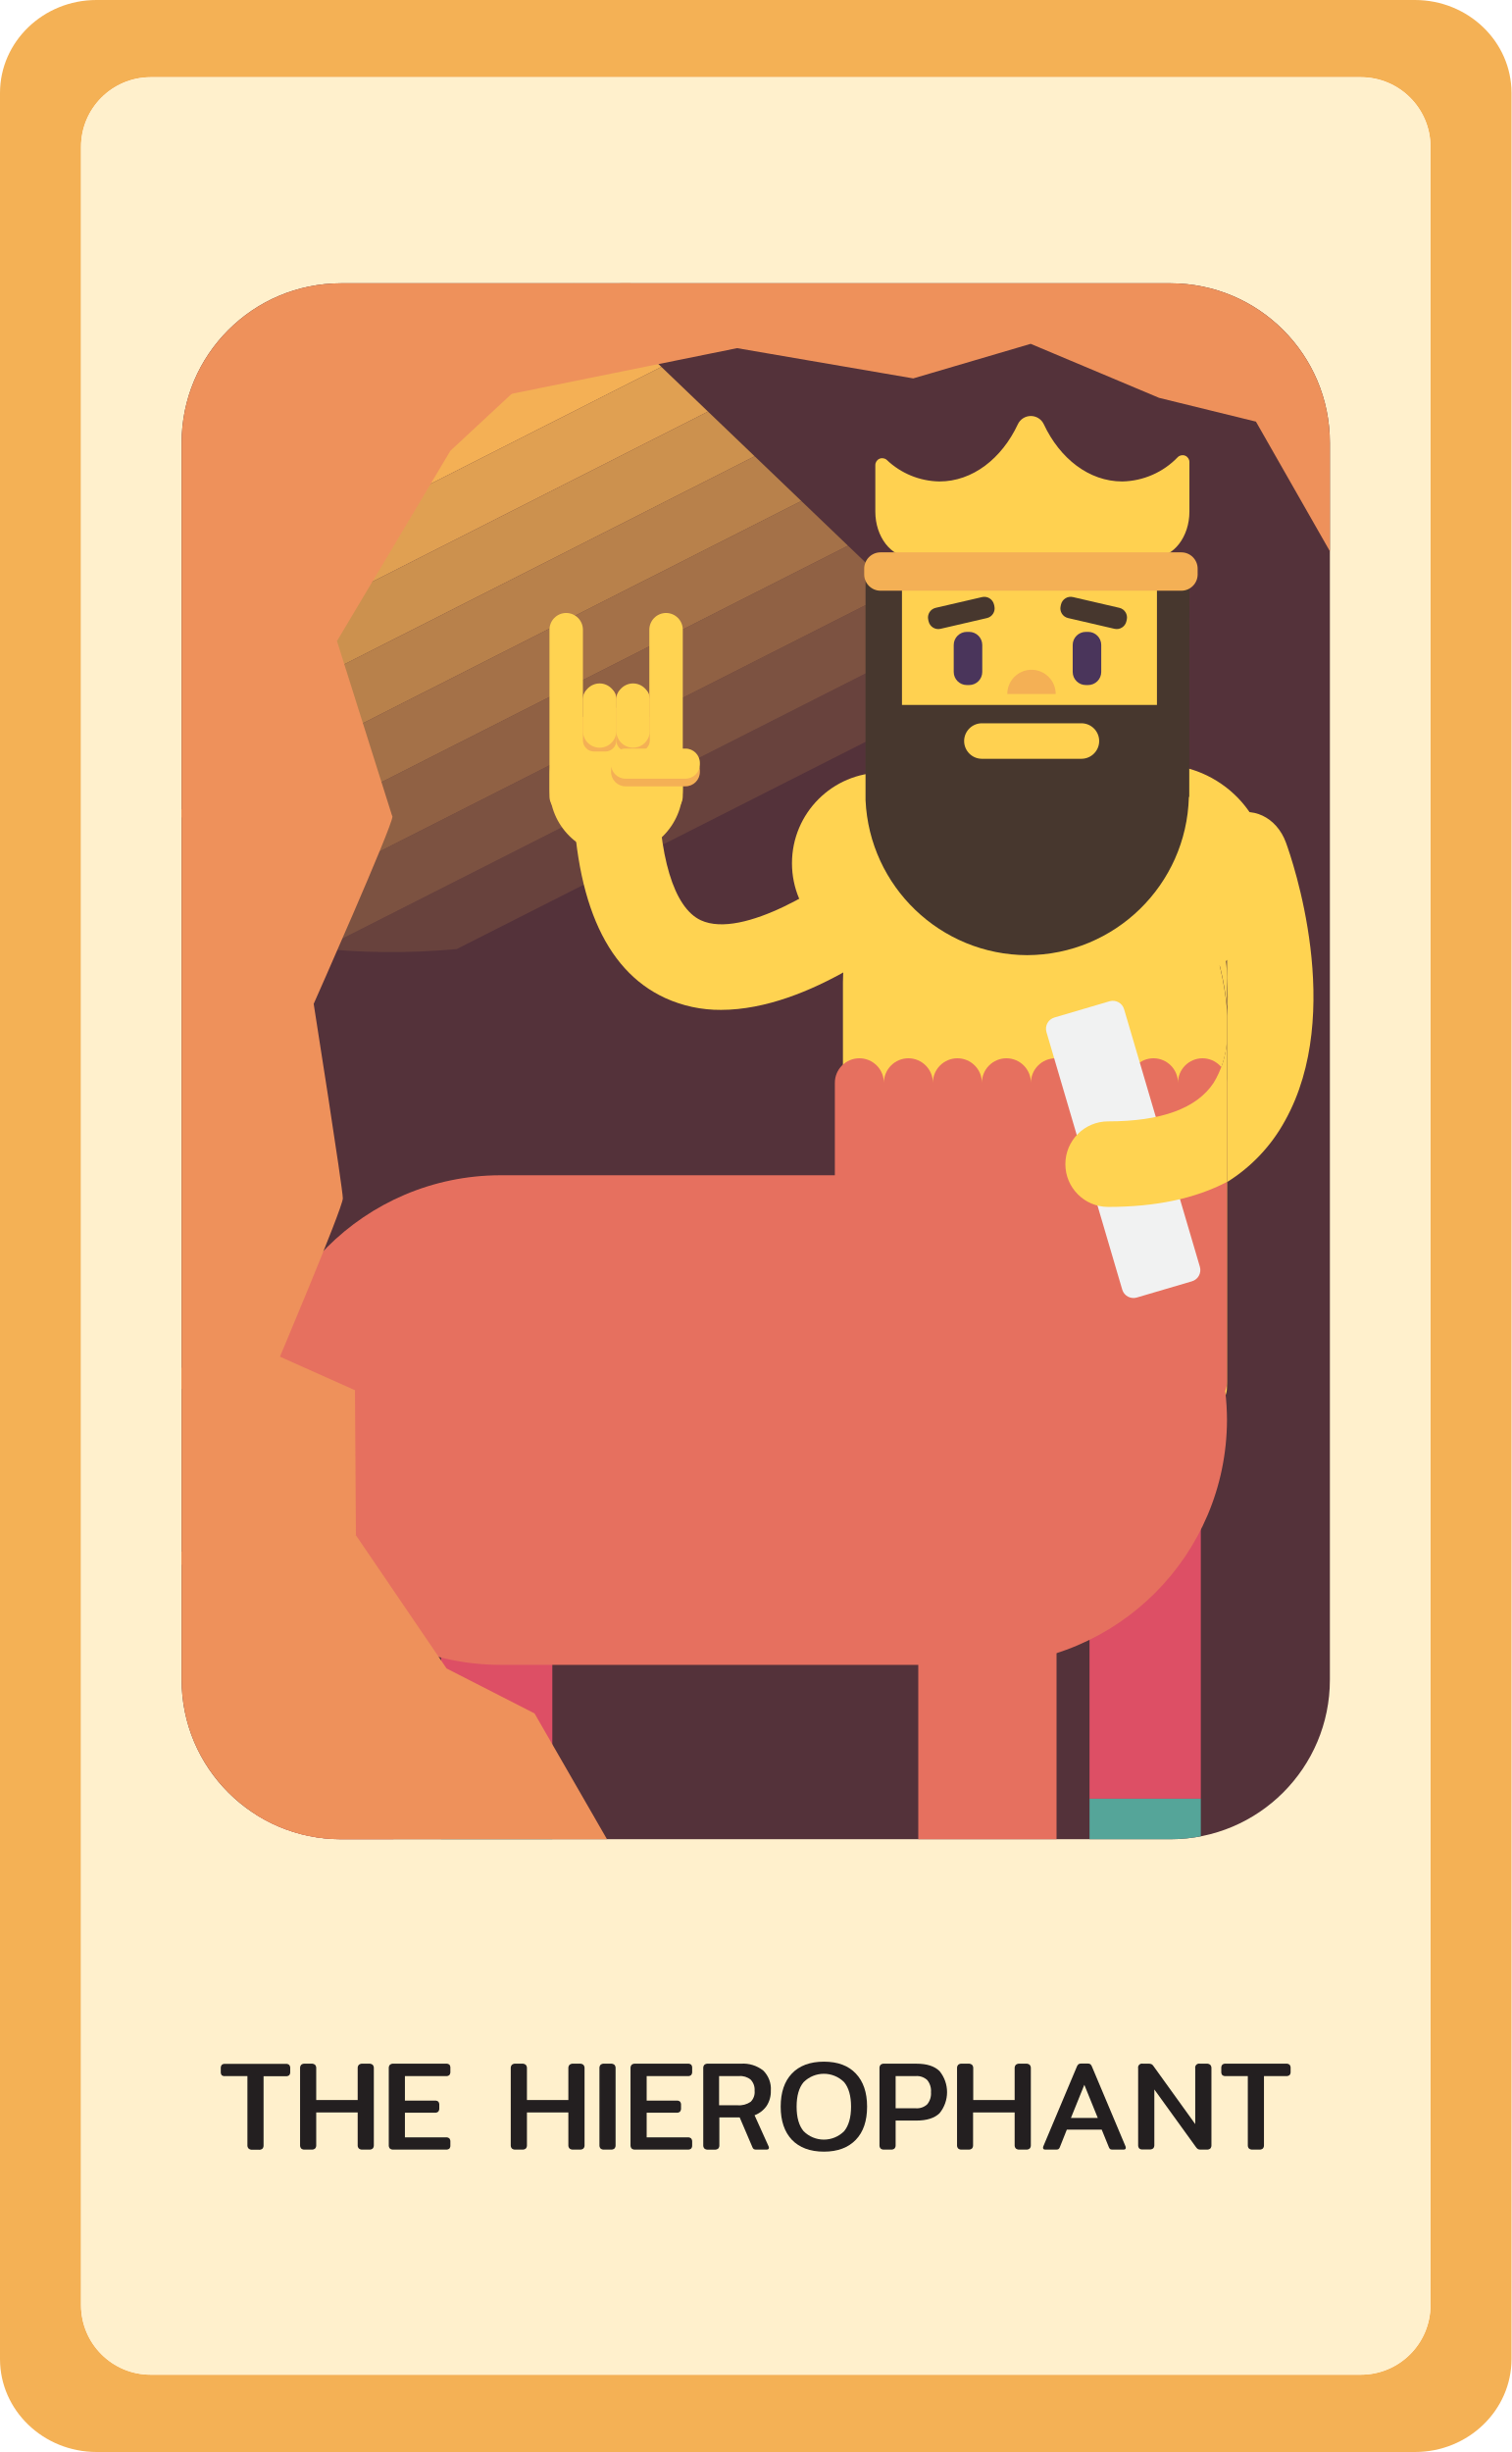
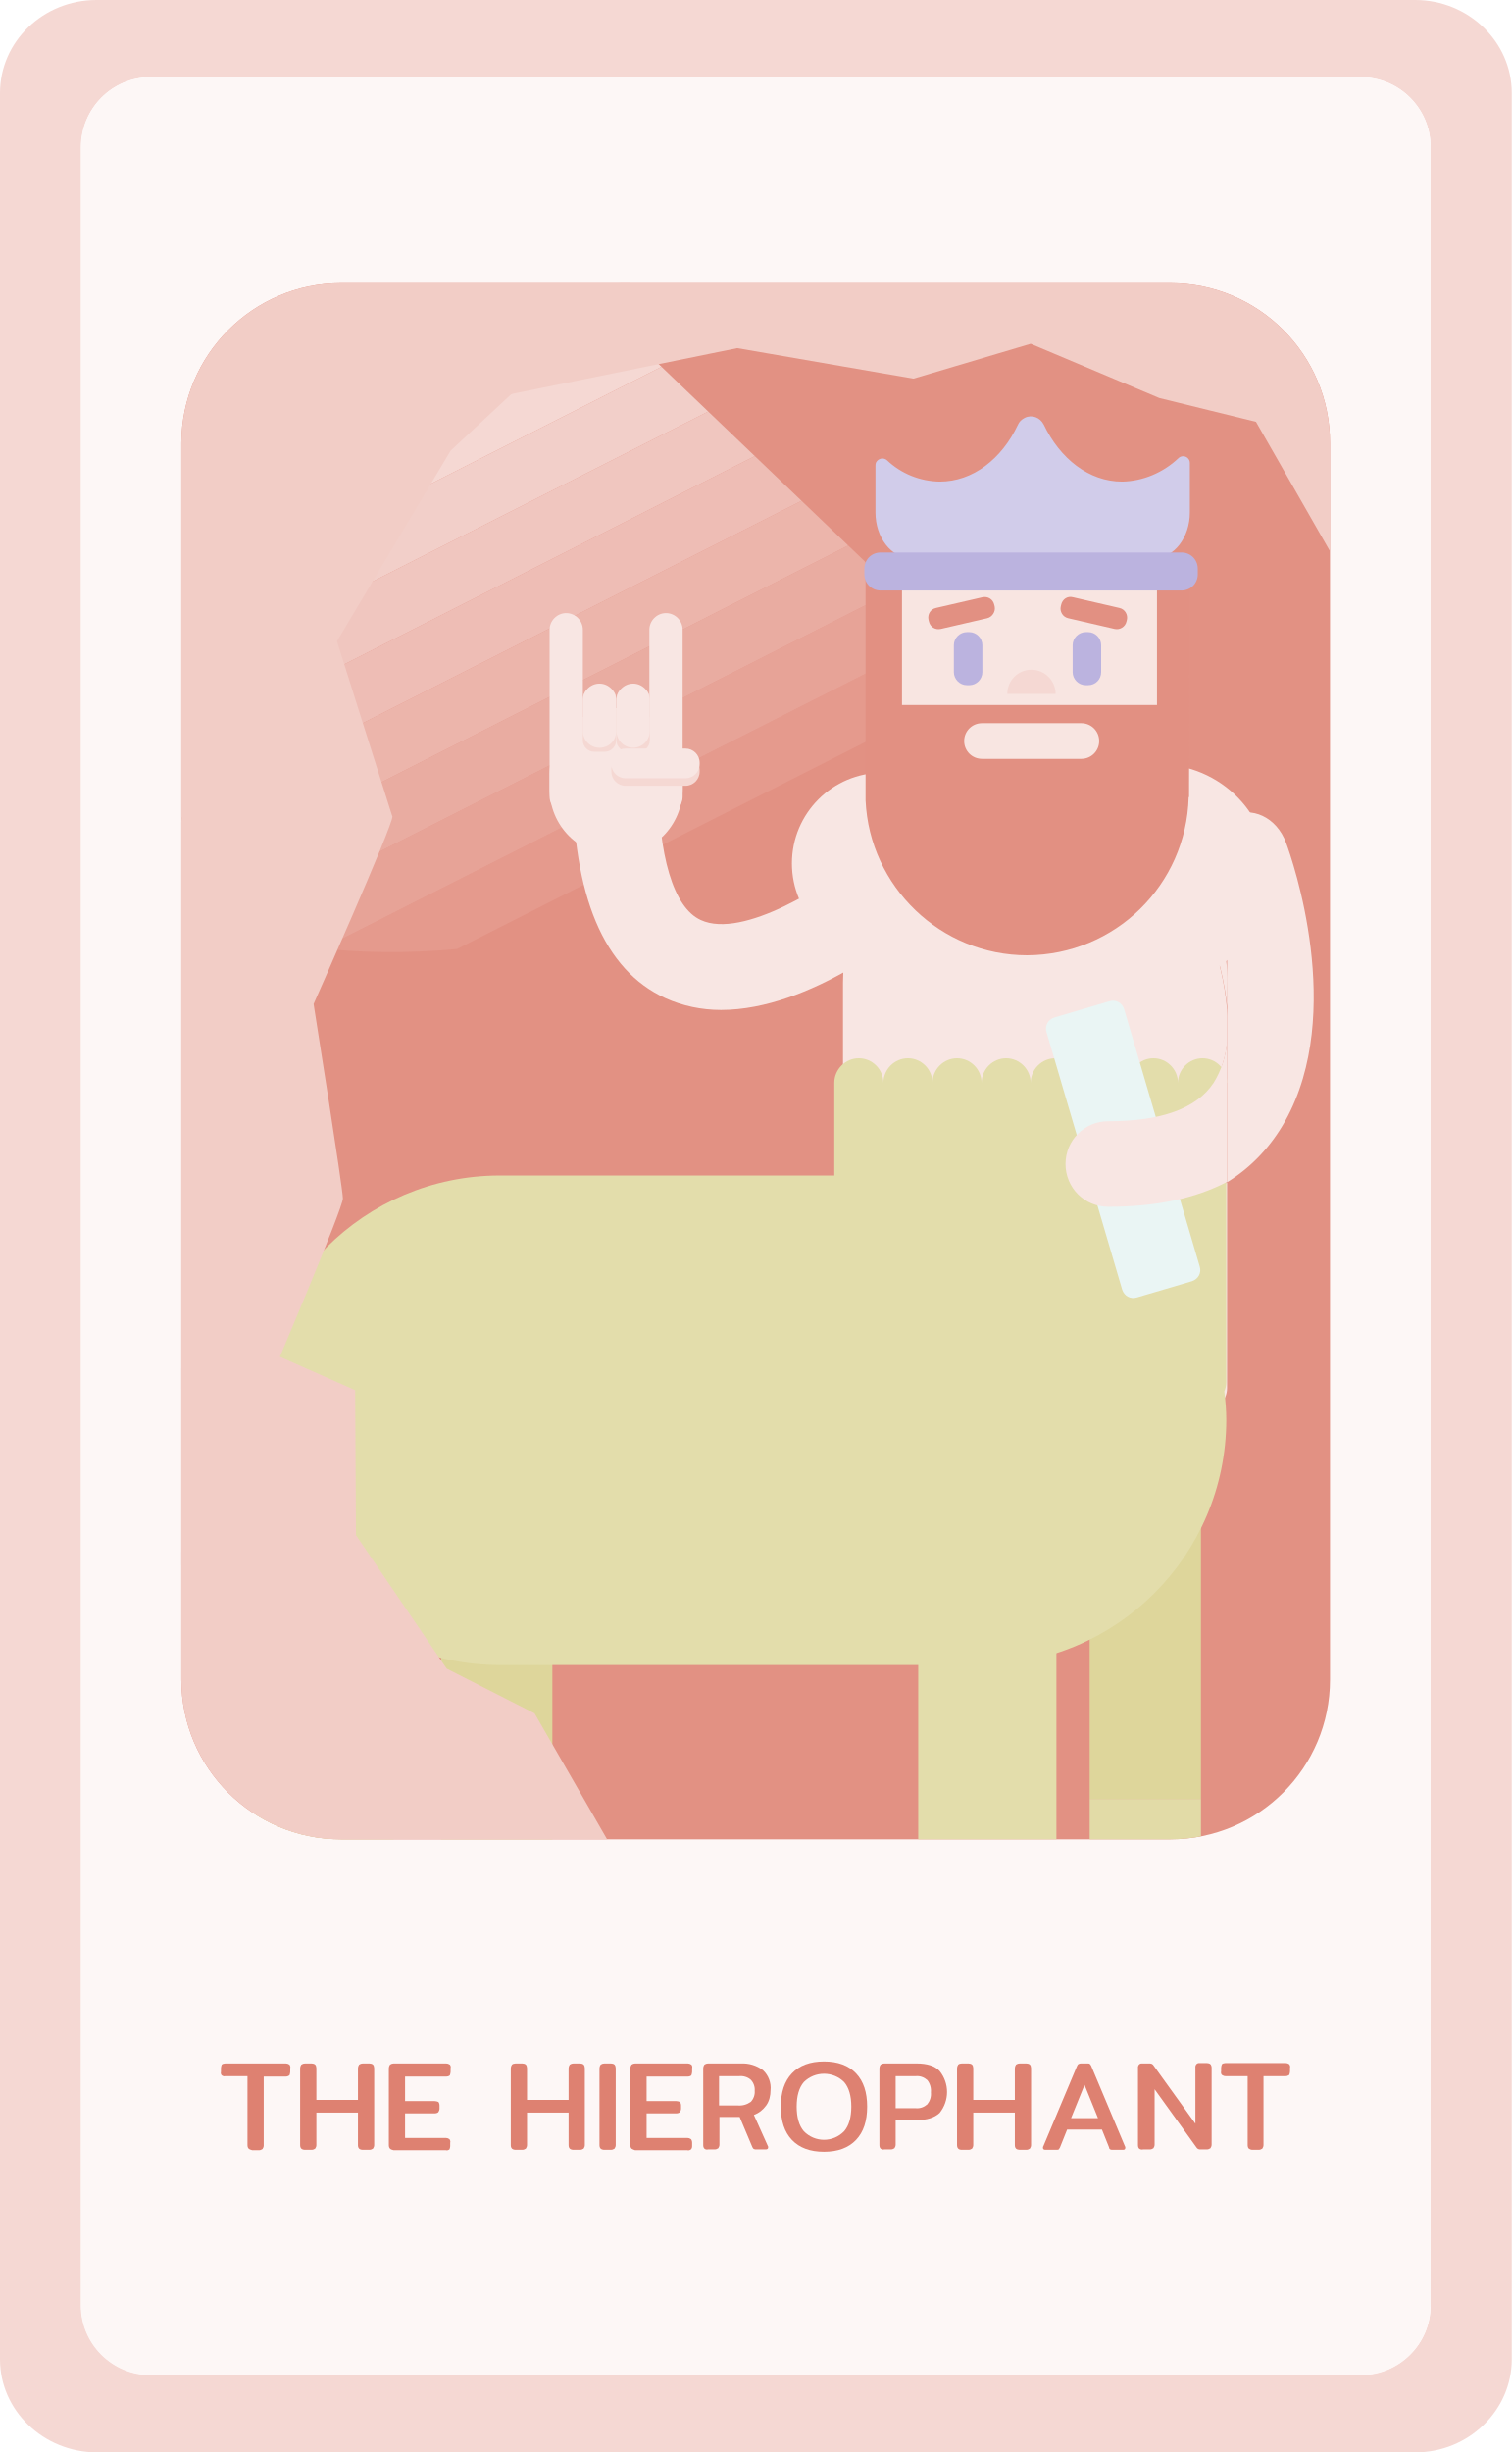
- <svg xmlns="http://www.w3.org/2000/svg" viewBox="0 0 381.76 619.14">
-   <defs>
-     <style>.cls-1{fill:none;}.cls-2{fill:#f4b155;}.cls-3{fill:#fff0cc;}.cls-4{fill:#231f20;}.cls-5{clip-path:url(#clip-path);}.cls-6{fill:#54323a;}.cls-7{fill:#262b3f;}.cls-8{clip-path:url(#clip-path-2);}.cls-9{fill:#68423d;}.cls-10{fill:#7c5241;}.cls-11{fill:#906144;}.cls-12{fill:#a47148;}.cls-13{fill:#b8814b;}.cls-14{fill:#cc914e;}.cls-15{fill:#e0a052;}.cls-16{fill:#f4b055;}.cls-17{fill:#ffd351;}.cls-18{fill:#dd4f65;}.cls-19{fill:#55a599;}.cls-20{fill:#e6705f;}.cls-21{fill:#48c2ca;}.cls-22{fill:#ffd150;}.cls-23{fill:#4a355b;}.cls-24{fill:#47372e;}.cls-25{fill:#f1f2f2;}.cls-26{fill:#ee915b;}</style>
-     <clipPath id="clip-path">
-       <rect class="cls-1" x="45.87" y="71.53" width="290.02" height="392.88" rx="40.27" />
-     </clipPath>
-     <clipPath id="clip-path-2">
-       <path class="cls-1" d="M73.85,238.62,96.31,83.45,145,71.53,251.75,173.78S174.82,253.22,73.85,238.62Z" />
-     </clipPath>
-   </defs>
-   <g id="Layer_2" data-name="Layer 2">
-     <g id="Layer_1-2" data-name="Layer 1">
-       <path class="cls-2" d="M381.76,23.47v572.2c0,12.94-10.92,23.47-24.36,23.47h-333C10.93,619.14,0,608.61,0,595.67V23.47C0,10.53,10.93,0,24.35,0h333C370.84,0,381.76,10.53,381.76,23.47ZM361.3,582.06v-545a17.59,17.59,0,0,0-17.57-17.57H38A17.59,17.59,0,0,0,20.47,37.09v545A17.58,17.58,0,0,0,38,599.62h305.7A17.59,17.59,0,0,0,361.3,582.06Z" />
-       <rect class="cls-3" x="20.47" y="19.52" width="340.83" height="580.1" rx="17.57" />
-       <path class="cls-4" d="M62.77,542.5a1.17,1.17,0,0,1-.28-.86V524.22H56.9A1.17,1.17,0,0,1,56,524a1.25,1.25,0,0,1-.24-.86v-.86a1.3,1.3,0,0,1,.24-.88,1.13,1.13,0,0,1,.87-.27H72.15a1.21,1.21,0,0,1,.9.27,1.25,1.25,0,0,1,.25.88v.86a1.2,1.2,0,0,1-.25.86,1.26,1.26,0,0,1-.9.26H66.57v17.42a1.22,1.22,0,0,1-.27.86,1.26,1.26,0,0,1-.94.28H63.7A1.29,1.29,0,0,1,62.77,542.5Z" />
-       <path class="cls-4" d="M76.06,542.5a1.22,1.22,0,0,1-.27-.86V522.27a1.26,1.26,0,0,1,.27-.89,1.23,1.23,0,0,1,.91-.29h1.69a1.28,1.28,0,0,1,.93.29,1.22,1.22,0,0,1,.28.89v8H90.34v-8a1.18,1.18,0,0,1,.29-.89,1.25,1.25,0,0,1,.92-.29h1.66a1.31,1.31,0,0,1,.93.29,1.22,1.22,0,0,1,.28.89v19.37a1.22,1.22,0,0,1-.27.86,1.26,1.26,0,0,1-.94.28H91.55a1.25,1.25,0,0,1-.92-.28,1.13,1.13,0,0,1-.29-.86V533.4H79.87v8.24a1.22,1.22,0,0,1-.27.86,1.26,1.26,0,0,1-.94.28H77A1.22,1.22,0,0,1,76.06,542.5Z" />
-       <path class="cls-4" d="M98.46,542.5a1.22,1.22,0,0,1-.27-.86V522.27a1.26,1.26,0,0,1,.27-.89,1.21,1.21,0,0,1,.91-.29h13.27a1.2,1.2,0,0,1,.88.26,1.28,1.28,0,0,1,.23.86v.86a1.33,1.33,0,0,1-.23.87,1.12,1.12,0,0,1-.88.28H102.27v6.19h7.53a1.25,1.25,0,0,1,.89.25,1.19,1.19,0,0,1,.26.86v.8a1.27,1.27,0,0,1-.26.88,1.2,1.2,0,0,1-.89.27h-7.53v6.22h10.34a1.2,1.2,0,0,1,.89.27,1.25,1.25,0,0,1,.25.88v.86a1.15,1.15,0,0,1-.25.83,1.25,1.25,0,0,1-.89.25H99.37A1.21,1.21,0,0,1,98.46,542.5Z" />
-       <path class="cls-4" d="M129.28,542.5a1.17,1.17,0,0,1-.28-.86V522.27a1.22,1.22,0,0,1,.28-.89,1.2,1.2,0,0,1,.9-.29h1.7a1.27,1.27,0,0,1,.92.29,1.22,1.22,0,0,1,.29.89v8h10.46v-8a1.22,1.22,0,0,1,.29-.89,1.27,1.27,0,0,1,.92-.29h1.66a1.28,1.28,0,0,1,.93.29,1.22,1.22,0,0,1,.29.89v19.37a1.17,1.17,0,0,1-.28.86,1.26,1.26,0,0,1-.94.28h-1.66a1.27,1.27,0,0,1-.92-.28,1.18,1.18,0,0,1-.29-.86V533.4H133.09v8.24a1.22,1.22,0,0,1-.27.86,1.27,1.27,0,0,1-.94.28h-1.7A1.2,1.2,0,0,1,129.28,542.5Z" />
-       <path class="cls-4" d="M151.67,542.5a1.22,1.22,0,0,1-.27-.86V522.27a1.26,1.26,0,0,1,.27-.89,1.21,1.21,0,0,1,.91-.29h1.69a1.29,1.29,0,0,1,.93.29,1.22,1.22,0,0,1,.28.89v19.37a1.22,1.22,0,0,1-.27.86,1.26,1.26,0,0,1-.94.28h-1.69A1.21,1.21,0,0,1,151.67,542.5Z" />
-       <path class="cls-4" d="M159.52,542.5a1.22,1.22,0,0,1-.27-.86V522.27a1.26,1.26,0,0,1,.27-.89,1.21,1.21,0,0,1,.91-.29H173.7a1.18,1.18,0,0,1,.88.26,1.23,1.23,0,0,1,.24.86v.86a1.27,1.27,0,0,1-.24.87,1.1,1.1,0,0,1-.88.28H163.33v6.19h7.53a1.23,1.23,0,0,1,.89.25,1.19,1.19,0,0,1,.26.86v.8a1.27,1.27,0,0,1-.26.88,1.18,1.18,0,0,1-.89.27h-7.53v6.22h10.34a1.2,1.2,0,0,1,.89.27,1.25,1.25,0,0,1,.26.88v.86a1.15,1.15,0,0,1-.26.83,1.25,1.25,0,0,1-.89.25H160.43A1.21,1.21,0,0,1,159.52,542.5Z" />
-       <path class="cls-4" d="M177.89,542.5a1.22,1.22,0,0,1-.27-.86V522.27a1.26,1.26,0,0,1,.27-.89,1.23,1.23,0,0,1,.91-.29h8.33a8.19,8.19,0,0,1,5.63,1.72,6.48,6.48,0,0,1,1.93,5.11,6.71,6.71,0,0,1-1.05,3.81,6.44,6.44,0,0,1-3.06,2.38l3.54,7.84a.87.87,0,0,1,.09.36c0,.31-.19.47-.57.47H191a1.16,1.16,0,0,1-.6-.11.93.93,0,0,1-.35-.46l-3.23-7.56h-5.13v7a1.22,1.22,0,0,1-.27.86,1.3,1.3,0,0,1-.95.28H178.8A1.22,1.22,0,0,1,177.89,542.5Zm8.41-10.91a5.12,5.12,0,0,0,3.29-.87,3.42,3.42,0,0,0,1-2.8,3.68,3.68,0,0,0-1-2.81,4.09,4.09,0,0,0-2.9-.89h-5.07v7.37Z" />
-       <path class="cls-4" d="M200,540.3q-2.82-3-2.82-8.36c0-3.6.94-6.38,2.82-8.36s4.58-3,8.09-3,6.18,1,8.07,3,2.84,4.76,2.84,8.36-.94,6.38-2.84,8.36-4.58,3-8.07,3S201.89,542.27,200,540.3Zm13.2-2.16c1.16-1.41,1.75-3.48,1.75-6.2s-.59-4.79-1.75-6.19a7.25,7.25,0,0,0-10.23,0q-1.77,2.1-1.77,6.19t1.77,6.2a7.23,7.23,0,0,0,10.23,0Z" />
-       <path class="cls-4" d="M222.4,542.5a1.22,1.22,0,0,1-.27-.86V522.27a1.26,1.26,0,0,1,.27-.89,1.21,1.21,0,0,1,.91-.29h8.17q3.92,0,5.82,1.87a8.4,8.4,0,0,1,0,10.64q-1.91,1.85-5.82,1.85h-5.27v6.19a1.22,1.22,0,0,1-.27.86,1.26,1.26,0,0,1-.94.28h-1.69A1.21,1.21,0,0,1,222.4,542.5Zm8.88-10.15a3.85,3.85,0,0,0,2.91-1,4.27,4.27,0,0,0,.95-3.05,4.32,4.32,0,0,0-.95-3.08,3.85,3.85,0,0,0-2.91-1h-5.07v8.13Z" />
-       <path class="cls-4" d="M242,542.5a1.17,1.17,0,0,1-.28-.86V522.27a1.22,1.22,0,0,1,.28-.89,1.2,1.2,0,0,1,.9-.29h1.7a1.27,1.27,0,0,1,.92.29,1.22,1.22,0,0,1,.29.89v8h10.46v-8a1.22,1.22,0,0,1,.29-.89,1.27,1.27,0,0,1,.92-.29h1.66a1.28,1.28,0,0,1,.93.29,1.22,1.22,0,0,1,.29.89v19.37a1.17,1.17,0,0,1-.28.86,1.26,1.26,0,0,1-.94.28h-1.66a1.27,1.27,0,0,1-.92-.28,1.18,1.18,0,0,1-.29-.86V533.4H245.77v8.24a1.22,1.22,0,0,1-.27.86,1.27,1.27,0,0,1-.94.28h-1.7A1.2,1.2,0,0,1,242,542.5Z" />
-       <path class="cls-4" d="M263.44,542.31a1,1,0,0,1,.1-.42l8.42-20a1.51,1.51,0,0,1,.42-.65,1,1,0,0,1,.63-.18h1.76a1,1,0,0,1,.65.18,1.61,1.61,0,0,1,.4.65l8.42,20a1,1,0,0,1,.1.42c0,.31-.18.47-.54.47H281a1.1,1.1,0,0,1-.59-.11,1,1,0,0,1-.33-.46l-1.82-4.47h-8.81l-1.78,4.47a1.05,1.05,0,0,1-.34.46,1.1,1.1,0,0,1-.59.11H264C263.62,542.78,263.44,542.62,263.44,542.31Zm13.82-7.53-3.39-8.36-3.38,8.36Z" />
-       <path class="cls-4" d="M287.74,542.5a1.22,1.22,0,0,1-.28-.86V522.27a1,1,0,0,1,1.22-1.18h1.46a1.55,1.55,0,0,1,.71.13,1.36,1.36,0,0,1,.51.51l10.52,14.61V522.27a1,1,0,0,1,1.19-1.18h1.69a1.27,1.27,0,0,1,.92.29,1.22,1.22,0,0,1,.29.89v19.37a1.22,1.22,0,0,1-.27.86,1.27,1.27,0,0,1-.94.28h-1.5a1.48,1.48,0,0,1-.67-.11,1.61,1.61,0,0,1-.51-.49L291.55,527.6v14a1.22,1.22,0,0,1-.27.86,1.27,1.27,0,0,1-.94.28h-1.69A1.21,1.21,0,0,1,287.74,542.5Z" />
-       <path class="cls-4" d="M315.44,542.5a1.17,1.17,0,0,1-.28-.86V524.22h-5.59a1.17,1.17,0,0,1-.87-.26,1.25,1.25,0,0,1-.24-.86v-.86a1.3,1.3,0,0,1,.24-.88,1.13,1.13,0,0,1,.87-.27h15.25a1.21,1.21,0,0,1,.9.27,1.25,1.25,0,0,1,.25.88v.86a1.2,1.2,0,0,1-.25.86,1.26,1.26,0,0,1-.9.26h-5.58v17.42a1.22,1.22,0,0,1-.27.86,1.27,1.27,0,0,1-.94.28h-1.66A1.29,1.29,0,0,1,315.44,542.5Z" />
-       <g class="cls-5">
-         <rect class="cls-6" x="42.09" y="62.15" width="301.72" height="501.3" />
-         <rect class="cls-7" x="14.74" y="469.71" width="346.56" height="100.09" rx="46.14" />
-         <g class="cls-8">
-           <polygon class="cls-6" points="122.62 253.22 251.75 187.79 251.75 253.22 122.62 253.22" />
-           <polygon class="cls-6" points="88.56 253.22 251.75 170.53 251.75 187.79 122.62 253.22 88.56 253.22" />
-           <polygon class="cls-9" points="76.97 253.22 73.85 245.62 73.85 243.41 247.16 155.6 251.75 166.78 251.75 170.53 88.56 253.22 76.97 253.22" />
-           <polygon class="cls-10" points="73.85 226.16 241.29 141.31 247.16 155.6 73.85 243.41 73.85 226.16" />
-           <polygon class="cls-11" points="73.85 208.9 235.42 127.02 241.29 141.31 73.85 226.16 73.85 208.9" />
-           <polygon class="cls-12" points="73.85 191.64 229.56 112.74 235.42 127.02 73.85 208.9 73.85 191.64" />
-           <polygon class="cls-13" points="73.85 174.38 223.69 98.45 229.56 112.74 73.85 191.64 73.85 174.38" />
-           <polygon class="cls-14" points="73.85 157.12 217.82 84.16 223.69 98.45 73.85 174.38 73.85 157.12" />
-           <polygon class="cls-15" points="73.85 139.86 208.7 71.53 212.64 71.53 217.82 84.16 73.85 157.12 73.85 139.86" />
-           <polygon class="cls-16" points="73.85 122.6 174.64 71.53 208.7 71.53 73.85 139.86 73.85 122.6" />
-           <polygon class="cls-16" points="174.64 71.53 73.85 122.6 73.85 71.53 174.64 71.53" />
+ <svg xmlns="http://www.w3.org/2000/svg" xmlns:xlink="http://www.w3.org/1999/xlink" version="1.1" id="Layer_1" x="0px" y="0px" viewBox="0 0 381.8 619.1" style="enable-background:new 0 0 381.8 619.1;" xml:space="preserve">
+   <style type="text/css">
+ 	.st0{fill:#F5D8D3;}
+ 	.st1{fill:#FDF7F6;}
+ 	.st2{fill:#DE8171;}
+ 	.st3{clip-path:url(#SVGID_2_);}
+ 	.st4{fill:#E29183;}
+ 	.st5{fill:#E08778;}
+ 	.st6{clip-path:url(#SVGID_4_);}
+ 	.st7{fill:#E59A8D;}
+ 	.st8{fill:#E7A397;}
+ 	.st9{fill:#E9ACA1;}
+ 	.st10{fill:#ECB5AB;}
+ 	.st11{fill:#EEBDB5;}
+ 	.st12{fill:#F0C6BF;}
+ 	.st13{fill:#F2CFC9;}
+ 	.st14{fill:#F8E6E3;}
+ 	.st15{fill:#DED69B;}
+ 	.st16{fill:#E2DBA7;}
+ 	.st17{fill:#E3DDAB;}
+ 	.st18{fill:#E7E1B5;}
+ 	.st19{fill:#F8E5E1;}
+ 	.st20{fill:#BBB3DF;}
+ 	.st21{fill:#E29082;}
+ 	.st22{fill:#D1CCEA;}
+ 	.st23{fill:#EAF5F4;}
+ 	.st24{fill:none;}
+ 	.st25{fill:#F2CDC6;}
+ </style>
+   <g id="Layer_2_1_">
+     <g id="Layer_1-2">
+       <path class="st0" d="M381.8,23.5v572.2c0,12.9-10.9,23.5-24.4,23.5h-333C10.9,619.1,0,608.6,0,595.7V23.5C0,10.5,10.9,0,24.4,0    h333C370.8,0,381.8,10.5,381.8,23.5z M361.3,582.1v-545c0-9.7-7.9-17.6-17.6-17.6H38c-9.7,0-17.5,7.9-17.5,17.6v545    c0,9.7,7.9,17.5,17.5,17.5h305.7C353.4,599.6,361.3,591.8,361.3,582.1z" />
+       <path class="st1" d="M38,19.5h305.7c9.7,0,17.6,7.9,17.6,17.6v545c0,9.7-7.9,17.6-17.6,17.6H38c-9.7,0-17.6-7.9-17.6-17.6v-545    C20.5,27.4,28.3,19.5,38,19.5z" />
+       <path class="st2" d="M62.8,542.5c-0.2-0.2-0.3-0.5-0.3-0.9v-17.4h-5.6c-0.3,0.1-0.6,0-0.9-0.2c-0.2-0.2-0.3-0.6-0.2-0.9v-0.9    c0-0.3,0.1-0.6,0.2-0.9c0.2-0.2,0.6-0.3,0.9-0.3h15.3c0.3,0,0.6,0.1,0.9,0.3c0.2,0.3,0.3,0.6,0.2,0.9v0.9c0,0.3-0.1,0.6-0.2,0.9    c-0.3,0.2-0.6,0.3-0.9,0.3h-5.6v17.4c0,0.3-0.1,0.6-0.3,0.9c-0.3,0.2-0.6,0.3-0.9,0.3h-1.7C63.4,542.8,63,542.7,62.8,542.5z" />
+       <path class="st2" d="M76.1,542.5c-0.2-0.2-0.3-0.5-0.3-0.9v-19.4c0-0.3,0.1-0.6,0.3-0.9c0.3-0.2,0.6-0.3,0.9-0.3h1.7    c0.3,0,0.7,0.1,0.9,0.3c0.2,0.2,0.3,0.6,0.3,0.9v8h10.5v-8c0-0.3,0.1-0.6,0.3-0.9c0.3-0.2,0.6-0.3,0.9-0.3h1.7    c0.3,0,0.7,0.1,0.9,0.3c0.2,0.2,0.3,0.6,0.3,0.9v19.4c0,0.3-0.1,0.6-0.3,0.9c-0.3,0.2-0.6,0.3-0.9,0.3h-1.7    c-0.3,0-0.7-0.1-0.9-0.3c-0.2-0.2-0.3-0.5-0.3-0.9v-8.2H79.9v8.2c0,0.3-0.1,0.6-0.3,0.9c-0.3,0.2-0.6,0.3-0.9,0.3H77    C76.7,542.8,76.3,542.7,76.1,542.5z" />
+       <path class="st2" d="M98.5,542.5c-0.2-0.2-0.3-0.5-0.3-0.9v-19.4c0-0.3,0.1-0.6,0.3-0.9c0.3-0.2,0.6-0.3,0.9-0.3h13.3    c0.3,0,0.6,0.1,0.9,0.3c0.2,0.2,0.3,0.6,0.2,0.9v0.9c0,0.3-0.1,0.6-0.2,0.9c-0.2,0.2-0.6,0.3-0.9,0.3h-10.4v6.2h7.5    c0.3,0,0.6,0.1,0.9,0.2c0.2,0.2,0.3,0.6,0.3,0.9v0.8c0,0.3-0.1,0.6-0.3,0.9c-0.2,0.2-0.6,0.3-0.9,0.3h-7.5v6.2h10.3    c0.3,0,0.6,0.1,0.9,0.3c0.2,0.3,0.3,0.6,0.2,0.9v0.9c0,0.3-0.1,0.6-0.2,0.8c-0.3,0.2-0.6,0.3-0.9,0.2H99.4    C99,542.8,98.7,542.7,98.5,542.5z" />
+       <path class="st2" d="M129.3,542.5c-0.2-0.2-0.3-0.5-0.3-0.9v-19.4c0-0.3,0.1-0.6,0.3-0.9c0.2-0.2,0.6-0.3,0.9-0.3h1.7    c0.3,0,0.7,0.1,0.9,0.3c0.2,0.2,0.3,0.6,0.3,0.9v8h10.5v-8c0-0.3,0.1-0.6,0.3-0.9c0.3-0.2,0.6-0.3,0.9-0.3h1.7    c0.3,0,0.7,0.1,0.9,0.3c0.2,0.2,0.3,0.6,0.3,0.9v19.4c0,0.3-0.1,0.6-0.3,0.9c-0.3,0.2-0.6,0.3-0.9,0.3h-1.7    c-0.3,0-0.7-0.1-0.9-0.3c-0.2-0.2-0.3-0.5-0.3-0.9v-8.2h-10.5v8.2c0,0.3-0.1,0.6-0.3,0.9c-0.3,0.2-0.6,0.3-0.9,0.3h-1.7    C129.9,542.8,129.5,542.7,129.3,542.5z" />
+       <path class="st2" d="M151.7,542.5c-0.2-0.2-0.3-0.5-0.3-0.9v-19.4c0-0.3,0.1-0.6,0.3-0.9c0.3-0.2,0.6-0.3,0.9-0.3h1.7    c0.3,0,0.7,0.1,0.9,0.3c0.2,0.2,0.3,0.6,0.3,0.9v19.4c0,0.3-0.1,0.6-0.3,0.9c-0.3,0.2-0.6,0.3-0.9,0.3h-1.7    C152.3,542.8,151.9,542.7,151.7,542.5z" />
+       <path class="st2" d="M159.5,542.5c-0.2-0.2-0.3-0.5-0.3-0.9v-19.4c0-0.3,0.1-0.6,0.3-0.9c0.3-0.2,0.6-0.3,0.9-0.3h13.3    c0.3,0,0.6,0.1,0.9,0.3c0.2,0.2,0.3,0.6,0.2,0.9v0.9c0,0.3-0.1,0.6-0.2,0.9c-0.2,0.2-0.6,0.3-0.9,0.3h-10.4v6.2h7.5    c0.3,0,0.6,0.1,0.9,0.2c0.2,0.2,0.3,0.6,0.3,0.9v0.8c0,0.3-0.1,0.6-0.3,0.9c-0.2,0.2-0.6,0.3-0.9,0.3h-7.5v6.2h10.3    c0.3,0,0.6,0.1,0.9,0.3c0.2,0.2,0.3,0.6,0.3,0.9v0.9c0,0.3-0.1,0.6-0.3,0.8c-0.3,0.2-0.6,0.3-0.9,0.2h-13.2    C160.1,542.8,159.8,542.7,159.5,542.5z" />
+       <path class="st2" d="M177.9,542.5c-0.2-0.2-0.3-0.5-0.3-0.9v-19.4c0-0.3,0.1-0.6,0.3-0.9c0.3-0.2,0.6-0.3,0.9-0.3h8.3    c2-0.1,4,0.5,5.6,1.7c1.4,1.3,2.1,3.2,1.9,5.1c0,1.3-0.3,2.7-1.1,3.8c-0.8,1.1-1.8,1.9-3.1,2.4l3.5,7.8c0.1,0.1,0.1,0.2,0.1,0.4    c0,0.3-0.2,0.5-0.6,0.5H191c-0.2,0-0.4,0-0.6-0.1c-0.2-0.1-0.3-0.3-0.4-0.5l-3.2-7.6h-5.1v7c0,0.3-0.1,0.6-0.3,0.9    c-0.3,0.2-0.6,0.3-0.9,0.3h-1.7C178.5,542.8,178.1,542.7,177.9,542.5z M186.3,531.6c1.2,0.1,2.3-0.2,3.3-0.9    c0.7-0.7,1.1-1.8,1-2.8c0.1-1-0.3-2.1-1-2.8c-0.8-0.7-1.9-1-2.9-0.9h-5.1v7.4H186.3z" />
+       <path class="st2" d="M200,540.3c-1.9-2-2.8-4.8-2.8-8.4c0-3.6,0.9-6.4,2.8-8.4s4.6-3,8.1-3s6.2,1,8.1,3s2.8,4.8,2.8,8.4    s-0.9,6.4-2.8,8.4s-4.6,3-8.1,3S201.9,542.3,200,540.3z M213.2,538.1c1.2-1.4,1.8-3.5,1.8-6.2s-0.6-4.8-1.8-6.2    c-2.8-2.8-7.4-2.8-10.2,0c-1.2,1.4-1.8,3.5-1.8,6.2s0.6,4.8,1.8,6.2C205.8,541,210.4,541,213.2,538.1    C213.2,538.1,213.2,538.1,213.2,538.1z" />
+       <path class="st2" d="M222.4,542.5c-0.2-0.2-0.3-0.5-0.3-0.9v-19.4c0-0.3,0.1-0.6,0.3-0.9c0.3-0.2,0.6-0.3,0.9-0.3h8.2    c2.6,0,4.6,0.6,5.8,1.9c2.5,3.1,2.5,7.5,0,10.6c-1.3,1.2-3.2,1.8-5.8,1.8h-5.3v6.2c0,0.3-0.1,0.6-0.3,0.9    c-0.3,0.2-0.6,0.3-0.9,0.3h-1.7C223,542.8,222.7,542.7,222.4,542.5z M231.3,532.3c1.1,0.1,2.1-0.3,2.9-1c0.7-0.9,1-1.9,0.9-3    c0.1-1.1-0.2-2.2-0.9-3.1c-0.8-0.7-1.8-1.1-2.9-1h-5.1v8.1H231.3z" />
+       <path class="st2" d="M242,542.5c-0.2-0.2-0.3-0.5-0.3-0.9v-19.4c0-0.3,0.1-0.6,0.3-0.9c0.2-0.2,0.6-0.3,0.9-0.3h1.7    c0.3,0,0.7,0.1,0.9,0.3c0.2,0.2,0.3,0.6,0.3,0.9v8h10.5v-8c0-0.3,0.1-0.6,0.3-0.9c0.3-0.2,0.6-0.3,0.9-0.3h1.7    c0.3,0,0.7,0.1,0.9,0.3c0.2,0.2,0.3,0.6,0.3,0.9v19.4c0,0.3-0.1,0.6-0.3,0.9c-0.3,0.2-0.6,0.3-0.9,0.3h-1.7    c-0.3,0-0.7-0.1-0.9-0.3c-0.2-0.2-0.3-0.5-0.3-0.9v-8.2h-10.5v8.2c0,0.3-0.1,0.6-0.3,0.9c-0.3,0.2-0.6,0.3-0.9,0.3h-1.7    C242.5,542.8,242.2,542.7,242,542.5z" />
+       <path class="st2" d="M263.4,542.3c0-0.1,0-0.3,0.1-0.4l8.4-20c0.1-0.2,0.2-0.5,0.4-0.7c0.2-0.1,0.4-0.2,0.6-0.2h1.8    c0.2,0,0.5,0,0.6,0.2c0.2,0.2,0.3,0.4,0.4,0.7l8.4,20c0.1,0.1,0.1,0.3,0.1,0.4c0,0.3-0.2,0.5-0.5,0.5H281c-0.2,0-0.4,0-0.6-0.1    c-0.2-0.1-0.3-0.3-0.3-0.5l-1.8-4.5h-8.8l-1.8,4.5c-0.1,0.2-0.2,0.3-0.3,0.5c-0.2,0.1-0.4,0.1-0.6,0.1H264    C263.6,542.8,263.4,542.6,263.4,542.3z M277.3,534.8l-3.4-8.4l-3.4,8.4H277.3z" />
+       <path class="st2" d="M287.7,542.5c-0.2-0.2-0.3-0.5-0.3-0.9v-19.4c-0.1-0.5,0.2-1.1,0.8-1.2c0.1,0,0.3,0,0.5,0h1.5    c0.2,0,0.5,0,0.7,0.1c0.2,0.1,0.4,0.3,0.5,0.5l10.5,14.6v-14.1c-0.1-0.5,0.2-1.1,0.8-1.2c0.1,0,0.3,0,0.4,0h1.7    c0.3,0,0.7,0.1,0.9,0.3c0.2,0.2,0.3,0.6,0.3,0.9v19.4c0,0.3-0.1,0.6-0.3,0.9c-0.3,0.2-0.6,0.3-0.9,0.3h-1.5c-0.2,0-0.5,0-0.7-0.1    c-0.2-0.1-0.4-0.3-0.5-0.5l-10.5-14.6v14c0,0.3-0.1,0.6-0.3,0.9c-0.3,0.2-0.6,0.3-0.9,0.3h-1.7C288.3,542.8,288,542.7,287.7,542.5    z" />
+       <path class="st2" d="M315.4,542.5c-0.2-0.2-0.3-0.5-0.3-0.9v-17.4h-5.6c-0.3,0-0.6-0.1-0.9-0.3c-0.2-0.2-0.3-0.6-0.2-0.9v-0.9    c0-0.3,0.1-0.6,0.2-0.9c0.2-0.2,0.6-0.3,0.9-0.3h15.2c0.3,0,0.6,0.1,0.9,0.3c0.2,0.3,0.3,0.6,0.2,0.9v0.9c0,0.3-0.1,0.6-0.2,0.9    c-0.3,0.2-0.6,0.3-0.9,0.3h-5.6v17.4c0,0.3-0.1,0.6-0.3,0.9c-0.3,0.2-0.6,0.3-0.9,0.3h-1.7C316,542.8,315.7,542.7,315.4,542.5z" />
+       <g>
+         <defs>
+           <path id="SVGID_1_" d="M86.1,71.5h209.5c22.2,0,40.3,18,40.3,40.3v312.3c0,22.2-18,40.3-40.3,40.3H86.1      c-22.2,0-40.3-18-40.3-40.3V111.8C45.9,89.6,63.9,71.5,86.1,71.5z" />
+         </defs>
+         <clipPath id="SVGID_2_">
+           <use xlink:href="#SVGID_1_" style="overflow:visible;" />
+         </clipPath>
+         <g class="st3">
+           <rect x="42.1" y="62.2" class="st4" width="301.7" height="501.3" />
+           <path class="st5" d="M60.9,469.7h254.3c25.5,0,46.1,20.7,46.1,46.1v7.8c0,25.5-20.7,46.1-46.1,46.1H60.9      c-25.5,0-46.1-20.7-46.1-46.1v-7.8C14.7,490.4,35.4,469.7,60.9,469.7z" />
+           <g>
+             <defs>
+               <path id="SVGID_3_" d="M73.8,238.6L96.3,83.4L145,71.5l106.8,102.2C251.8,173.8,174.8,253.2,73.8,238.6z" />
+             </defs>
+             <clipPath id="SVGID_4_">
+               <use xlink:href="#SVGID_3_" style="overflow:visible;" />
+             </clipPath>
+             <g class="st6">
+               <polygon class="st4" points="122.6,253.2 251.8,187.8 251.8,253.2       " />
+               <polygon class="st4" points="88.6,253.2 251.8,170.5 251.8,187.8 122.6,253.2       " />
+               <polygon class="st7" points="77,253.2 73.8,245.6 73.8,243.4 247.2,155.6 251.8,166.8 251.8,170.5 88.6,253.2       " />
+               <polygon class="st8" points="73.8,226.2 241.3,141.3 247.2,155.6 73.8,243.4       " />
+               <polygon class="st9" points="73.8,208.9 235.4,127 241.3,141.3 73.8,226.2       " />
+               <polygon class="st10" points="73.8,191.6 229.6,112.7 235.4,127 73.8,208.9       " />
+               <polygon class="st11" points="73.8,174.4 223.7,98.4 229.6,112.7 73.8,191.6       " />
+               <polygon class="st12" points="73.8,157.1 217.8,84.2 223.7,98.4 73.8,174.4       " />
+               <polygon class="st13" points="73.8,139.9 208.7,71.5 212.6,71.5 217.8,84.2 73.8,157.1       " />
+               <polygon class="st0" points="73.8,122.6 174.6,71.5 208.7,71.5 73.8,139.9       " />
+               <polygon class="st0" points="174.6,71.5 73.8,122.6 73.8,71.5       " />
+             </g>
+           </g>
+           <ellipse transform="matrix(0.5258 -0.8506 0.8506 0.5258 -48.9076 353.7124)" class="st14" cx="292.8" cy="220.7" rx="27.7" ry="27.7" />
+           <rect x="275.2" y="374.9" class="st15" width="28.1" height="79.3" />
+           <rect x="275.2" y="454.2" class="st16" width="28.1" height="24" />
+           <rect x="111.4" y="371.4" class="st15" width="28.1" height="79.3" />
+           <rect x="111.4" y="450.7" class="st16" width="28.1" height="24" />
+           <circle class="st14" cx="222.9" cy="218" r="22.9" />
+           <rect x="231.9" y="398.5" class="st17" width="34.9" height="98.5" />
+           <rect x="231.9" y="497.1" class="st18" width="34.9" height="29.8" />
+           <polygon class="st17" points="64.5,358.6 99.4,398.5 99.4,497.1 64.5,497.1     " />
+           <rect x="64.5" y="497.1" class="st18" width="34.9" height="29.8" />
+           <path class="st14" d="M182.1,255c-4.9,0-9.7-1-14.1-3c-15.5-7.1-23.4-25.8-23.4-55.6c0-6,4.8-10.8,10.8-10.8s10.8,4.8,10.8,10.8      c0,19.7,3.9,32.8,10.8,35.9c10.6,4.9,32.2-8.9,40.4-16c4.5-3.9,11.3-3.4,15.2,1.2s3.4,11.3-1.2,15.2      C228.4,235.5,204.8,255,182.1,255z" />
+           <path class="st14" d="M143,205.3L143,205.3c-2.3,0-4.2-1.9-4.2-4.2V159c0-2.3,1.9-4.2,4.2-4.2l0,0c2.3,0,4.2,1.9,4.2,4.2v42.1      C147.2,203.4,145.3,205.3,143,205.3z" />
+           <path class="st14" d="M168.2,205.3L168.2,205.3c-2.3,0-4.2-1.9-4.2-4.2V159c0-2.3,1.9-4.2,4.2-4.2l0,0c2.3,0,4.2,1.9,4.2,4.2      v42.1C172.4,203.4,170.6,205.3,168.2,205.3z" />
+           <path class="st14" d="M269.1,294c0-6,4.8-10.8,10.8-10.8c13.4,0,22.4-3.3,26.6-9.7c2-3.2,3.1-6.8,3.4-10.6v-8      c-0.6-7-2.3-13.9-4.9-20.5c-1.1-2.5-1.2-5.4-0.2-8c-8.2-16.4-25-26.8-43.3-26.8l0,0c-26.8,0.1-48.5,21.7-48.6,48.5v102.4      c0,3.1,2.5,5.6,5.6,5.6h85.8c3.1,0,5.6-2.5,5.6-5.6v-51.9c-8,4.2-18,6.3-30,6.3C273.9,304.8,269.1,300,269.1,294z" />
+           <rect x="228.5" y="162.3" class="st19" width="62" height="27.3" />
+           <path class="st19" d="M223,144.7v52.1c0.1,20.2,16.4,36.5,36.5,36.5l0,0c20.2-0.1,36.5-16.4,36.5-36.5v-52.1" />
+           <path class="st20" d="M274.8,173h-0.6c-1.8,0-3.3-1.5-3.3-3.3v-6.8c0-1.8,1.5-3.3,3.3-3.3h0.6c1.8,0,3.3,1.5,3.3,3.3v6.8      C278.1,171.5,276.7,173,274.8,173z" />
+           <path class="st20" d="M244.8,173h-0.6c-1.8,0-3.3-1.5-3.3-3.3v-6.8c0-1.8,1.5-3.3,3.3-3.3h0.6c1.8,0,3.3,1.5,3.3,3.3v6.8      C248.1,171.5,246.6,173,244.8,173z" />
+           <path class="st21" d="M300.4,141.2h-8.2V178h-64.4v-36.8h-9.2V202v0.1c1,21.8,19,39.1,40.8,39.1l0,0      c22.2-0.1,40.2-17.7,40.8-39.9l0.1-0.1L300.4,141.2z" />
+           <path class="st0" d="M260.5,169.1c-3.4,0-6.1,2.7-6.1,6.1h12.2C266.6,171.9,263.9,169.1,260.5,169.1z" />
+           <path class="st21" d="M271,150.8l11.7,2.7c1.4,0.3,2.2,1.7,1.9,3l-0.1,0.4c-0.3,1.4-1.7,2.2-3,1.9l-11.7-2.7      c-1.4-0.3-2.2-1.7-1.9-3l0.1-0.4C268.3,151.3,269.6,150.4,271,150.8z" />
+           <path class="st21" d="M249.3,156.1l-11.7,2.7c-1.4,0.3-2.7-0.5-3-1.9l-0.1-0.4c-0.3-1.4,0.5-2.7,1.9-3l11.7-2.7      c1.4-0.3,2.7,0.5,3,1.9l0.1,0.4C251.5,154.4,250.6,155.8,249.3,156.1z" />
+           <path class="st22" d="M283.4,121.6c-8.4,0-15.7-5.8-19.8-14.4c-0.9-1.8-3-2.6-4.8-1.7c-0.8,0.4-1.4,1-1.7,1.7      c-4.1,8.7-11.4,14.4-19.8,14.4c-5-0.1-9.7-2-13.3-5.4c-0.7-0.6-1.8-0.6-2.5,0.2c-0.3,0.3-0.4,0.7-0.4,1.2v11.8      c0,6.3,4,11.5,8.9,11.5h61.6c4.9,0,8.9-5.2,8.9-11.5v-12.5c0-1-0.8-1.7-1.7-1.7c-0.5,0-0.9,0.2-1.2,0.5      C293.8,119.3,288.7,121.5,283.4,121.6z" />
+           <path class="st20" d="M222.4,139.5h76c2.3,0,4.1,1.8,4.1,4.1v1.4c0,2.3-1.8,4.1-4.1,4.1h-76c-2.3,0-4.1-1.8-4.1-4.1v-1.4      C218.3,141.3,220.1,139.5,222.4,139.5z" />
+           <path class="st17" d="M309.9,273.4c0-3.4-2.8-6.2-6.2-6.2l0,0c-3.4,0-6.2,2.8-6.2,6.2c0-3.4-2.8-6.2-6.2-6.2s-6.2,2.8-6.2,6.2      c0-3.4-2.8-6.2-6.2-6.2s-6.2,2.8-6.2,6.2c0-3.4-2.8-6.2-6.2-6.2l0,0c-3.4,0-6.2,2.8-6.2,6.2c0-3.4-2.8-6.2-6.2-6.2      s-6.2,2.8-6.2,6.2c0-3.4-2.8-6.2-6.2-6.2s-6.2,2.8-6.2,6.2c0-3.4-2.8-6.2-6.2-6.2l0,0c-3.4,0-6.2,2.8-6.2,6.2      c0-3.4-2.8-6.2-6.2-6.2s-6.2,2.8-6.2,6.2v23.4h-84.6c-34.1,0.1-61.7,27.7-61.8,61.8l0,0c0.1,34.1,27.7,61.7,61.8,61.8h121.8      c34.1-0.1,61.7-27.7,61.8-61.8l0,0c0-2.5-0.2-4.9-0.5-7.3c0.3-0.7,0.5-1.5,0.5-2.3V273.4z" />
+           <path class="st23" d="M266.3,256.9l13.9-4.1c1.6-0.5,3.2,0.4,3.7,2l19.1,65c0.5,1.6-0.4,3.2-2,3.7l-13.9,4.1      c-1.6,0.5-3.2-0.4-3.7-2l-19.1-65C263.8,259,264.7,257.4,266.3,256.9z" />
+           <path class="st24" d="M309.9,254.8v8C310.1,260.1,310.1,257.4,309.9,254.8z" />
+           <path class="st14" d="M324.8,212.8c-2.4-6.5-8.7-9.4-14.2-6.7c-2.9,1.5-5,4.2-5.9,7.3c3.4,8.1,5.2,16.8,5.2,25.6v8      c0.2,3.2,0.2,6.3,0,9.5v42c6.2-3.8,11.2-9.2,14.7-15.5C339.8,255.7,326.4,217.1,324.8,212.8z" />
+           <path class="st14" d="M306.5,273.4c-4.3,6.5-13.2,9.7-26.6,9.7c-6,0-10.8,4.8-10.8,10.8c0,6,4.8,10.8,10.8,10.8      c12,0,22-2.1,30-6.3v-35.6C309.6,266.6,308.5,270.2,306.5,273.4z" />
+           <path class="st14" d="M305,234.4c2.6,6.5,4.3,13.4,5,20.4V248c0-7.5-1.8-15-5.2-21.7C303.8,228.9,303.9,231.8,305,234.4z" />
+           <path class="st14" d="M155.6,216L155.6,216c-9.3,0-16.8-7.5-16.8-16.8v-3.6c0-9.3,7.5-16.8,16.8-16.8l0,0      c9.3,0,16.8,7.5,16.8,16.8v3.6C172.4,208.5,164.9,216,155.6,216z" />
+           <path class="st0" d="M150,173.5h2.8c1.5,0,2.8,1.3,2.8,2.8V187c0,1.5-1.3,2.8-2.8,2.8H150c-1.5,0-2.8-1.3-2.8-2.8v-10.6      C147.2,174.8,148.5,173.5,150,173.5z" />
+           <path class="st0" d="M158.5,173.5h2.8c1.5,0,2.8,1.3,2.8,2.8V187c0,1.5-1.3,2.8-2.8,2.8h-2.8c-1.5,0-2.8-1.3-2.8-2.8v-10.6      C155.7,174.8,156.9,173.5,158.5,173.5z" />
+           <path class="st14" d="M151.4,188.8L151.4,188.8c-2.3,0-4.2-1.9-4.2-4.2v-7.8c0-2.3,1.9-4.2,4.2-4.2l0,0c2.3,0,4.2,1.9,4.2,4.2      v7.8C155.7,186.9,153.8,188.8,151.4,188.8z" />
+           <path class="st14" d="M159.9,188.8L159.9,188.8c-2.3,0-4.2-1.9-4.2-4.2v-7.8c0-2.3,1.9-4.2,4.2-4.2l0,0c2.3,0,4.2,1.9,4.2,4.2      v7.8C164.1,186.9,162.2,188.8,159.9,188.8z" />
+           <path class="st0" d="M158,190.9h15.1c2,0,3.6,1.6,3.6,3.6v0.3c0,2-1.6,3.6-3.6,3.6H158c-2,0-3.6-1.6-3.6-3.6v-0.3      C154.3,192.6,156,190.9,158,190.9z" />
+           <path class="st14" d="M158,189h15.1c2,0,3.6,1.6,3.6,3.6v0.3c0,2-1.6,3.6-3.6,3.6H158c-2,0-3.6-1.6-3.6-3.6v-0.3      C154.3,190.6,156,189,158,189z" />
+           <rect x="42.1" y="62.2" class="st24" width="301.7" height="501.3" />
+           <polygon class="st25" points="34.5,351.8 59.7,337.7 89.7,351 89.9,387.6 39.4,396.3     " />
+           <polygon class="st25" points="112.8,421.3 135,432.6 156.2,469.4 77.3,469.4 39.1,449 38.2,404.4 42.6,393.1 65.6,384.4       89.9,387.6     " />
+           <path class="st19" d="M273.1,191.6H248c-2.5,0-4.5-2-4.5-4.5l0,0c0-2.5,2-4.5,4.5-4.5h25.1c2.5,0,4.5,2,4.5,4.5l0,0      C277.6,189.6,275.6,191.6,273.1,191.6z" />
+           <path class="st25" d="M69.4,345.6c0,0,17.2-40.5,17.2-43s-7.4-49.1-7.4-49.1s19.9-44.8,19.9-47.3s-53.2-1.8-53.2-1.8l-4.3,147.3      L69.4,345.6z" />
+           <polygon class="st25" points="99.1,206.2 85.1,161.9 113.8,113.8 159.2,71.5 55.8,71.5 37.5,109.8 38.1,182.7 40.5,206.4           " />
+           <polygon class="st25" points="124.2,100.5 186.2,87.9 230.7,95.6 260.3,86.8 292.8,100.5 317.2,106.5 335.9,139.2 347.3,86.8       302.2,62.2 138.3,72.7     " />
        </g>
-         <circle class="cls-17" cx="292.77" cy="220.7" r="27.67" transform="translate(-48.89 353.72) rotate(-58.28)" />
-         <rect class="cls-18" x="275.18" y="374.86" width="28.11" height="79.32" />
-         <rect class="cls-19" x="275.18" y="454.19" width="28.11" height="23.98" />
-         <rect class="cls-18" x="111.39" y="371.42" width="28.11" height="79.32" />
-         <rect class="cls-19" x="111.39" y="450.74" width="28.11" height="23.98" />
-         <circle class="cls-17" cx="222.92" cy="217.97" r="22.89" />
-         <rect class="cls-20" x="231.93" y="398.51" width="34.92" height="98.55" />
-         <rect class="cls-21" x="231.93" y="497.06" width="34.92" height="29.79" />
-         <polygon class="cls-20" points="64.46 358.57 99.38 398.51 99.38 497.06 64.46 497.06 64.46 358.57" />
-         <rect class="cls-21" x="64.46" y="497.06" width="34.92" height="29.79" />
-         <path class="cls-17" d="M182.07,255A33.34,33.34,0,0,1,168,252c-15.51-7.13-23.37-25.82-23.37-55.55a10.8,10.8,0,0,1,21.6,0c0,19.68,3.94,32.77,10.8,35.93,10.6,4.87,32.2-8.94,40.43-16a10.8,10.8,0,1,1,14.06,16.4C228.37,235.47,204.82,255,182.07,255Z" />
-         <path class="cls-17" d="M143,205.27h0a4.23,4.23,0,0,1-4.22-4.22V159a4.23,4.23,0,0,1,4.22-4.22h0a4.24,4.24,0,0,1,4.23,4.22v42.07A4.24,4.24,0,0,1,143,205.27Z" />
-         <path class="cls-17" d="M168.23,205.27h0a4.24,4.24,0,0,1-4.23-4.22V159a4.24,4.24,0,0,1,4.23-4.22h0a4.23,4.23,0,0,1,4.22,4.22v42.07A4.23,4.23,0,0,1,168.23,205.27Z" />
-         <path class="cls-17" d="M269.08,294a10.81,10.81,0,0,1,10.8-10.8c13.43,0,22.39-3.28,26.65-9.74a23.27,23.27,0,0,0,3.37-10.6v-8A72.63,72.63,0,0,0,305,234.35a10.79,10.79,0,0,1-.21-8,48.62,48.62,0,0,0-43.34-26.83h0A48.65,48.65,0,0,0,212.9,248V350.37a5.59,5.59,0,0,0,5.58,5.57h85.85a5.59,5.59,0,0,0,5.57-5.57V298.45c-8,4.19-18,6.3-30,6.3A10.8,10.8,0,0,1,269.08,294Z" />
-         <rect class="cls-22" x="228.53" y="162.34" width="61.96" height="27.27" transform="translate(519.02 351.94) rotate(180)" />
-         <path class="cls-22" d="M223,144.7v52.1a36.64,36.64,0,0,0,36.54,36.54h0a36.64,36.64,0,0,0,36.54-36.54V144.7" />
-         <rect class="cls-23" x="270.92" y="159.54" width="7.21" height="13.43" rx="3.32" transform="translate(549.06 332.52) rotate(180)" />
-         <rect class="cls-23" x="240.89" y="159.54" width="7.21" height="13.43" rx="3.32" transform="translate(488.98 332.52) rotate(180)" />
-         <path class="cls-24" d="M300.41,141.18h-8.2V178h-64.4V141.18h-9.2V202l0,.05a41,41,0,0,0,40.82,39.13h0a41,41,0,0,0,40.84-39.88l.1-.15Z" />
-         <path class="cls-16" d="M260.53,169.12a6.12,6.12,0,0,0-6.12,6.12h12.23A6.12,6.12,0,0,0,260.53,169.12Z" />
-         <rect class="cls-24" x="267.72" y="152.04" width="17.05" height="5.44" rx="2.51" transform="translate(42.03 -58.33) rotate(13.04)" />
-         <rect class="cls-24" x="234.27" y="152.04" width="17.05" height="5.44" rx="2.51" transform="translate(514.25 250.76) rotate(166.96)" />
-         <path class="cls-22" d="M283.44,121.57c-8.39,0-15.74-5.78-19.81-14.45a3.62,3.62,0,0,0-6.55,0c-4.07,8.67-11.42,14.45-19.81,14.45a19.71,19.71,0,0,1-13.3-5.44,1.74,1.74,0,0,0-2.89,1.32V129.2c0,6.33,4,11.5,8.86,11.5h61.61c4.87,0,8.86-5.17,8.86-11.5V116.66a1.73,1.73,0,0,0-2.94-1.23A19.94,19.94,0,0,1,283.44,121.57Z" />
-         <rect class="cls-16" x="218.27" y="139.47" width="84.22" height="9.69" rx="4.13" />
-         <path class="cls-20" d="M309.9,273.41a6.2,6.2,0,0,0-6.19-6.19h0a6.21,6.21,0,0,0-6.19,6.19,6.19,6.19,0,0,0-12.38,0,6.19,6.19,0,0,0-12.38,0,6.2,6.2,0,0,0-6.19-6.19h0a6.21,6.21,0,0,0-6.19,6.19,6.19,6.19,0,0,0-12.38,0,6.19,6.19,0,0,0-12.38,0,6.2,6.2,0,0,0-6.19-6.19h0a6.21,6.21,0,0,0-6.19,6.19,6.19,6.19,0,0,0-12.38,0v23.35H126.27a62,62,0,0,0-61.81,61.81h0a62,62,0,0,0,61.81,61.81H248.09a62,62,0,0,0,61.81-61.81h0a61.25,61.25,0,0,0-.45-7.33,6.1,6.1,0,0,0,.45-2.31Z" />
-         <rect class="cls-25" x="273.47" y="253.36" width="20.44" height="73.71" rx="2.96" transform="translate(-70.41 91.92) rotate(-16.4)" />
-         <path class="cls-1" d="M309.9,254.77v8A44.06,44.06,0,0,0,309.9,254.77Z" />
-         <path class="cls-17" d="M324.79,212.75c-2.36-6.46-8.71-9.45-14.19-6.66a12.05,12.05,0,0,0-5.86,7.29A65,65,0,0,1,309.9,239v8a61.35,61.35,0,0,1,0,9.49v42a41.85,41.85,0,0,0,14.67-15.53C339.75,255.72,326.37,217.07,324.79,212.75Z" />
-         <path class="cls-17" d="M306.53,273.41c-4.26,6.46-13.22,9.74-26.65,9.74a10.8,10.8,0,0,0,0,21.6c12,0,22-2.11,30-6.3V262.81A23.27,23.27,0,0,1,306.53,273.41Z" />
-         <path class="cls-17" d="M305,234.35a72.63,72.63,0,0,1,4.95,20.42V248a47.91,47.91,0,0,0-5.16-21.67A10.79,10.79,0,0,0,305,234.35Z" />
-         <path class="cls-17" d="M155.65,216h0a16.86,16.86,0,0,1-16.81-16.81v-3.65a16.86,16.86,0,0,1,16.81-16.81h0a16.86,16.86,0,0,1,16.8,16.81v3.65A16.86,16.86,0,0,1,155.65,216Z" />
-         <rect class="cls-16" x="147.23" y="173.53" width="8.45" height="16.23" rx="2.8" />
-         <rect class="cls-16" x="155.67" y="173.53" width="8.45" height="16.23" rx="2.8" />
-         <path class="cls-17" d="M151.45,188.8h0a4.23,4.23,0,0,1-4.22-4.22V176.8a4.24,4.24,0,0,1,4.22-4.23h0a4.24,4.24,0,0,1,4.22,4.23v7.78A4.23,4.23,0,0,1,151.45,188.8Z" />
-         <path class="cls-17" d="M159.9,188.8h0a4.24,4.24,0,0,1-4.23-4.22V176.8a4.24,4.24,0,0,1,4.23-4.23h0a4.24,4.24,0,0,1,4.22,4.23v7.78A4.23,4.23,0,0,1,159.9,188.8Z" />
-         <rect class="cls-16" x="154.34" y="190.95" width="22.43" height="7.6" rx="3.64" />
-         <rect class="cls-17" x="154.34" y="189.02" width="22.43" height="7.6" rx="3.64" />
-         <rect class="cls-1" x="42.09" y="62.15" width="301.72" height="501.3" />
-         <polygon class="cls-26" points="34.46 351.82 59.73 337.66 89.66 351.04 89.89 387.65 39.41 396.26 34.46 351.82" />
-         <polygon class="cls-26" points="112.79 421.29 135.01 432.65 156.17 469.38 77.31 469.38 39.1 449 38.18 404.38 42.59 393.07 65.63 384.36 89.89 387.65 112.79 421.29" />
-         <path class="cls-22" d="M273.15,191.6H248a4.5,4.5,0,0,1-4.49-4.49h0a4.5,4.5,0,0,1,4.49-4.48h25.13a4.5,4.5,0,0,1,4.49,4.48h0A4.5,4.5,0,0,1,273.15,191.6Z" />
-         <path class="cls-26" d="M69.43,345.59s17.16-40.52,17.16-43-7.36-49.11-7.36-49.11,19.88-44.81,19.88-47.27-53.24-1.84-53.24-1.84L41.58,351.67Z" />
-         <polygon class="cls-26" points="99.11 206.24 85.11 161.87 113.75 113.83 159.25 71.53 55.79 71.53 37.49 109.78 38.07 182.7 40.51 206.43 99.11 206.24" />
-         <polygon class="cls-26" points="124.16 100.46 186.17 87.91 230.66 95.55 260.32 86.82 292.76 100.46 317.21 106.46 335.89 139.2 347.32 86.82 302.21 62.15 138.32 72.73 124.16 100.46" />
      </g>
    </g>
  </g>
</svg>
